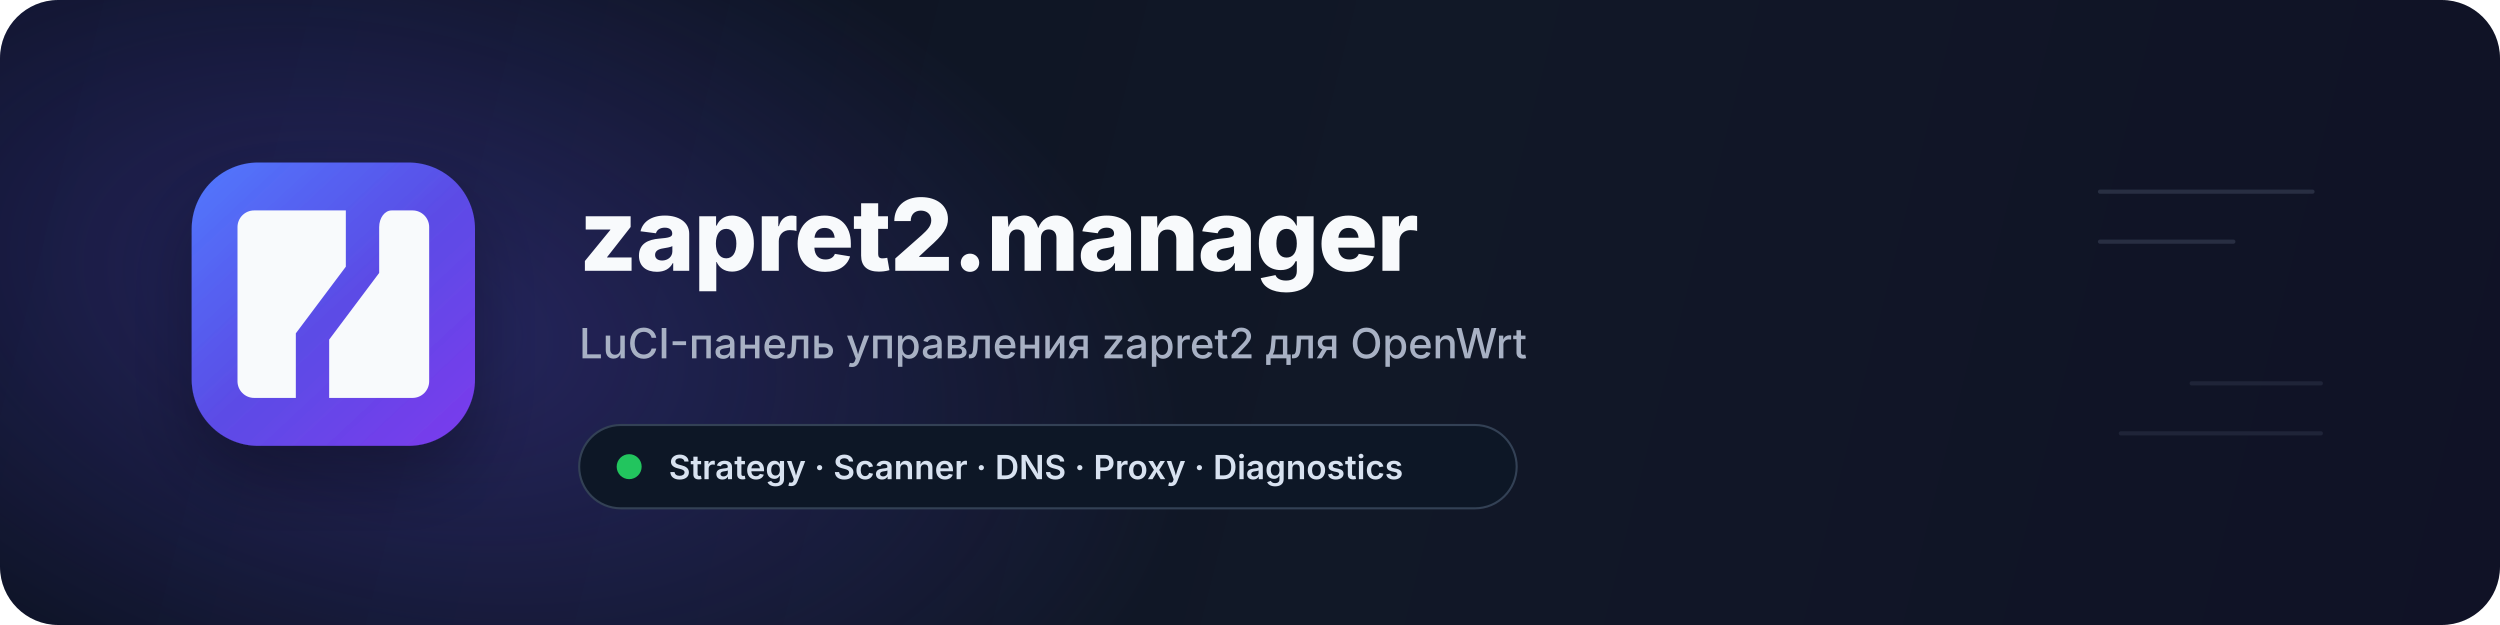
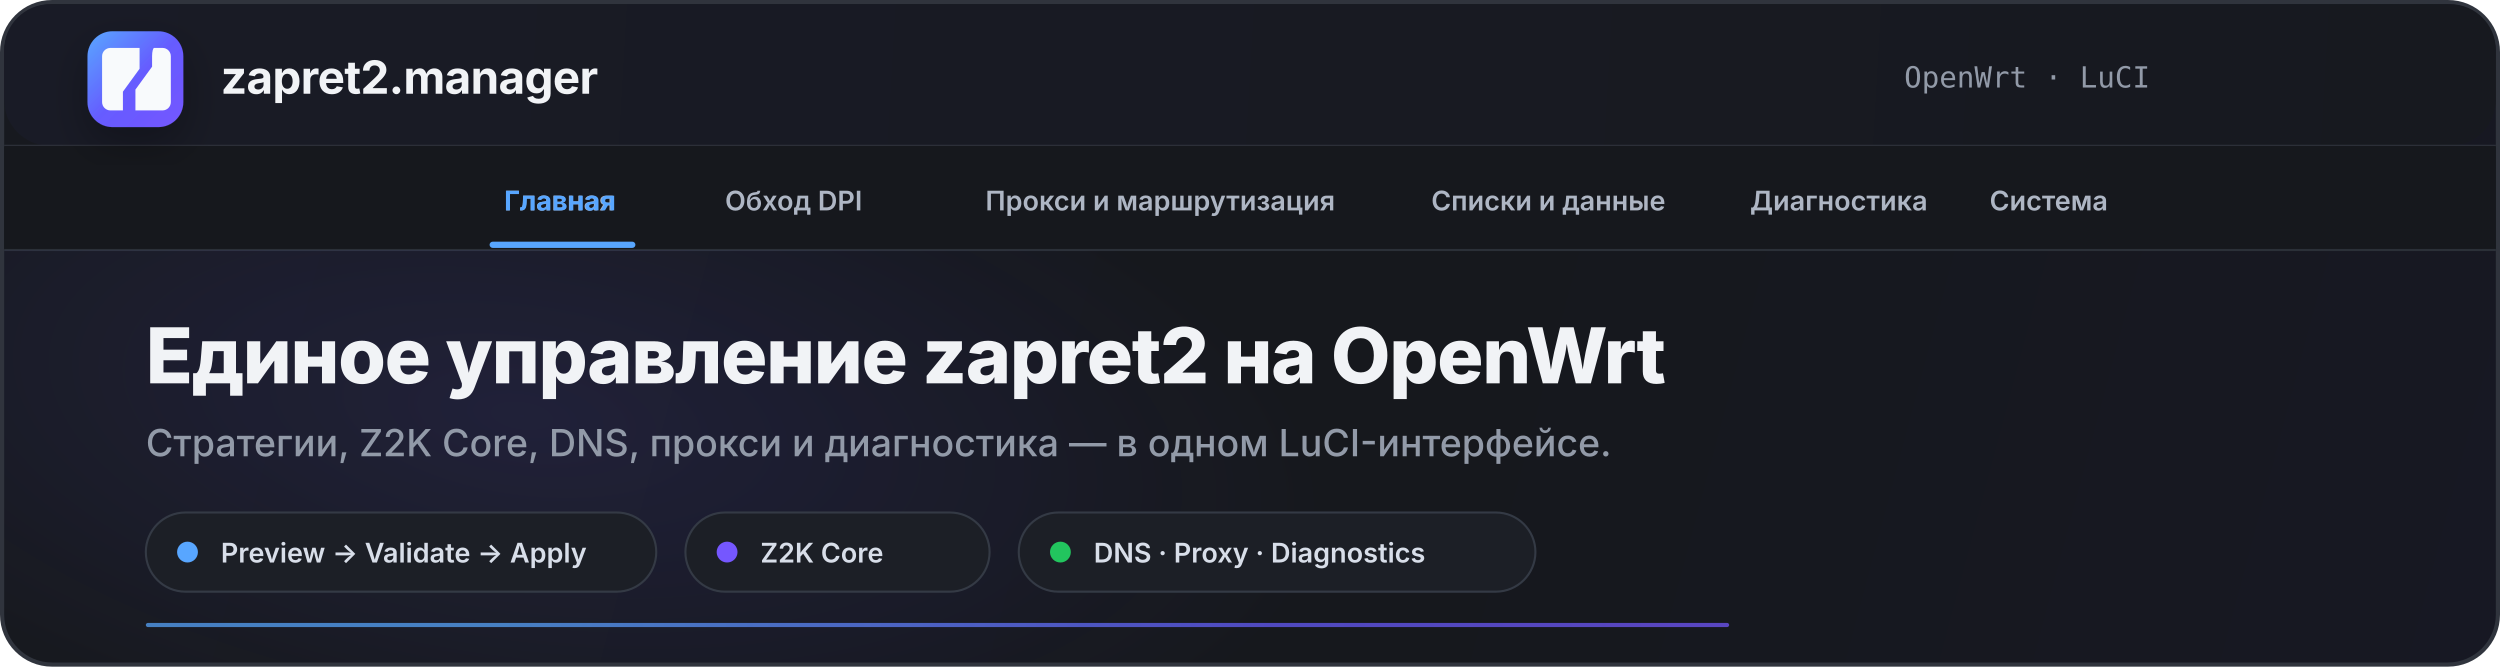
- <svg xmlns="http://www.w3.org/2000/svg" width="1200" height="300" viewBox="0 0 1200 300" role="img" aria-labelledby="title desc">
+ <svg xmlns="http://www.w3.org/2000/svg" width="1200" height="320" viewBox="0 0 1200 320" role="img" aria-labelledby="title desc">
  <defs>
-     <linearGradient id="panel" x1="0" y1="0" x2="1200" y2="300" gradientUnits="userSpaceOnUse">
-       <stop offset="0" stop-color="#0B1120" />
-       <stop offset="0.55" stop-color="#111827" />
-       <stop offset="1" stop-color="#101226" />
+     <linearGradient id="shell" x1="0" y1="0" x2="1200" y2="320" gradientUnits="userSpaceOnUse">
+       <stop offset="0" stop-color="#17191F" />
+       <stop offset="0.58" stop-color="#16181D" />
+       <stop offset="1" stop-color="#171823" />
    </linearGradient>
-     <radialGradient id="glow" cx="0" cy="0" r="1" gradientTransform="translate(190 150) rotate(15) scale(390 230)" gradientUnits="userSpaceOnUse">
-       <stop stop-color="#5B4CE6" stop-opacity=".32" />
-       <stop offset="1" stop-color="#5B4CE6" stop-opacity="0" />
+     <linearGradient id="topbar" x1="0" y1="0" x2="1200" y2="70" gradientUnits="userSpaceOnUse">
+       <stop stop-color="#191B26" />
+       <stop offset="1" stop-color="#17191F" />
+     </linearGradient>
+     <linearGradient id="iconBg" x1="42" y1="16" x2="88" y2="62" gradientUnits="userSpaceOnUse">
+       <stop stop-color="#58A6FF" />
+       <stop offset="0.5" stop-color="#665BFF" />
+       <stop offset="1" stop-color="#7557FF" />
+     </linearGradient>
+     <linearGradient id="accentLine" x1="242" y1="0" x2="862" y2="0" gradientUnits="userSpaceOnUse">
+       <stop stop-color="#58A6FF" />
+       <stop offset="0.6" stop-color="#665BFF" />
+       <stop offset="1" stop-color="#7557FF" />
+     </linearGradient>
+     <radialGradient id="brandGlow" cx="0" cy="0" r="1" gradientTransform="translate(250 200) rotate(8) scale(390 170)" gradientUnits="userSpaceOnUse">
+       <stop stop-color="#665BFF" stop-opacity=".12" />
+       <stop offset="1" stop-color="#665BFF" stop-opacity="0" />
    </radialGradient>
-     <linearGradient id="iconBg" x1="88" y1="74" x2="224" y2="220" gradientUnits="userSpaceOnUse">
-       <stop offset="0" stop-color="#4F7CFF" />
-       <stop offset="0.52" stop-color="#5B4CE6" />
-       <stop offset="1" stop-color="#7C3AED" />
-     </linearGradient>
-     <filter id="shadow" x="-30%" y="-30%" width="160%" height="160%">
-       <feDropShadow dx="0" dy="16" stdDeviation="18" flood-color="#000000" flood-opacity=".32" />
+     <filter id="logoShadow" x="-40%" y="-40%" width="180%" height="180%">
+       <feDropShadow dx="0" dy="8" stdDeviation="10" flood-color="#000" flood-opacity=".28" />
    </filter>
  </defs>
-   <rect width="1200" height="300" rx="28" fill="url(#panel)" />
-   <rect width="1200" height="300" rx="28" fill="url(#glow)" />
-   <g filter="url(#shadow)">
-     <rect x="92" y="78" width="136" height="136" rx="32" fill="url(#iconBg)" />
-     <path d="M122 101H166V128L142 160V191H122C117.582 191 114 187.418 114 183V109C114 104.582 117.582 101 122 101Z" fill="#F8FAFC" />
-     <path d="M188 101H198C202.418 101 206 104.582 206 109V183C206 187.418 202.418 191 198 191H158V163L182 131V109C182 104.582 184.686 101 188 101Z" fill="#F8FAFC" />
+   <rect x="1" y="1" width="1198" height="318" rx="24" fill="url(#shell)" stroke="#30343D" stroke-width="2" />
+   <rect x="2" y="2" width="1196" height="68" rx="22" fill="url(#topbar)" />
+   <path d="M2 70H1198" stroke="#30343D" />
+   <rect x="2" y="70" width="1196" height="50" fill="#16181D" />
+   <path d="M2 120H1198" stroke="#2B3038" />
+   <rect x="2" y="120" width="1196" height="198" rx="0" fill="url(#brandGlow)" />
+   <g filter="url(#logoShadow)">
+     <rect x="42" y="15" width="46" height="46" rx="12" fill="url(#iconBg)" />
+     <path d="M53 23H67V33L59 44V53H53C50.791 53 49 51.209 49 49V27C49 24.791 50.791 23 53 23Z" fill="#F8FAFC" />
+     <path d="M74 23H78C80.209 23 82 24.791 82 27V49C82 51.209 80.209 53 78 53H65V43L73 32V27C73 24.791 73.448 23 74 23Z" fill="#F8FAFC" />
  </g>
-   <text x="278" y="130" fill="#F8FAFC" font-family="Inter, ui-sans-serif, system-ui, -apple-system, Segoe UI, sans-serif" font-size="48" font-weight="760" letter-spacing="-.6">zapret2.manager</text>
-   <text x="278" y="172" fill="#A8B1C4" font-family="Inter, ui-sans-serif, system-ui, -apple-system, Segoe UI, sans-serif" font-size="20" font-weight="500">LuCI-панель управления zapret2 для OpenWrt</text>
-   <g transform="translate(278 204)">
-     <rect width="450" height="40" rx="20" fill="#0D1726" stroke="#334155" />
-     <circle cx="24" cy="20" r="6" fill="#22C55E" />
-     <text x="43" y="26" fill="#D8E2F0" font-family="Inter, ui-sans-serif, system-ui, -apple-system, Segoe UI, sans-serif" font-size="16" font-weight="600">Strategy · Scanner · DNS · Proxy · Diagnostics</text>
+   <text x="106" y="45" fill="#F1F3F6" font-family="Inter, ui-sans-serif, system-ui, -apple-system, Segoe UI, sans-serif" font-size="22" font-weight="720" letter-spacing="-.3">zapret2.manager</text>
+   <text x="1032" y="42" text-anchor="end" fill="#929AA8" font-family="SFMono-Regular, Consolas, ui-monospace, monospace" font-size="14">OpenWrt · LuCI</text>
+   <g font-family="Inter, ui-sans-serif, system-ui, -apple-system, Segoe UI, sans-serif" font-size="13" font-weight="620" fill="#AEB6C4">
+     <text x="242" y="101">Главная</text>
+     <text x="348" y="101">Обход DPI</text>
+     <text x="473" y="101">Прокси и маршрутизация</text>
+     <text x="687" y="101">Списки и данные</text>
+     <text x="840" y="101">Диагностика</text>
+     <text x="955" y="101">Система</text>
  </g>
-   <path d="M1008 92H1110M1008 116H1072" stroke="#64748B" stroke-opacity=".28" stroke-width="2" stroke-linecap="round" />
-   <path d="M1018 208H1114M1052 184H1114" stroke="#64748B" stroke-opacity=".18" stroke-width="2" stroke-linecap="round" />
+   <text x="242" y="101" fill="#58A6FF" font-family="Inter, ui-sans-serif, system-ui, -apple-system, Segoe UI, sans-serif" font-size="13" font-weight="700">Главная</text>
+   <rect x="235" y="116" width="70" height="3" rx="1.5" fill="#58A6FF" />
+   <text x="70" y="184" fill="#F1F3F6" font-family="Inter, ui-sans-serif, system-ui, -apple-system, Segoe UI, sans-serif" font-size="37" font-weight="760" letter-spacing="-.6">Единое управление zapret2 на OpenWrt</text>
+   <text x="70" y="219" fill="#929AA8" font-family="Inter, ui-sans-serif, system-ui, -apple-system, Segoe UI, sans-serif" font-size="18" font-weight="500">Стратегии, Z2K Core, DNS, прокси и диагностика — в одном LuCI-интерфейсе.</text>
+   <g transform="translate(70 246)" font-family="Inter, ui-sans-serif, system-ui, -apple-system, Segoe UI, sans-serif" font-size="13" font-weight="620">
+     <rect width="245" height="38" rx="19" fill="#1C1F26" stroke="#343A45" />
+     <circle cx="20" cy="19" r="5" fill="#58A6FF" />
+     <text x="36" y="24" fill="#D8DEE9">Preview → Validate → Apply</text>
+     <rect x="259" width="146" height="38" rx="19" fill="#1C1F26" stroke="#343A45" />
+     <circle cx="279" cy="19" r="5" fill="#7557FF" />
+     <text x="295" y="24" fill="#D8DEE9">Z2K Core</text>
+     <rect x="419" width="248" height="38" rx="19" fill="#1C1F26" stroke="#343A45" />
+     <circle cx="439" cy="19" r="5" fill="#22C55E" />
+     <text x="455" y="24" fill="#D8DEE9">DNS · Proxy · Diagnostics</text>
+   </g>
+   <rect x="70" y="299" width="760" height="2" rx="1" fill="url(#accentLine)" opacity=".72" />
</svg>
